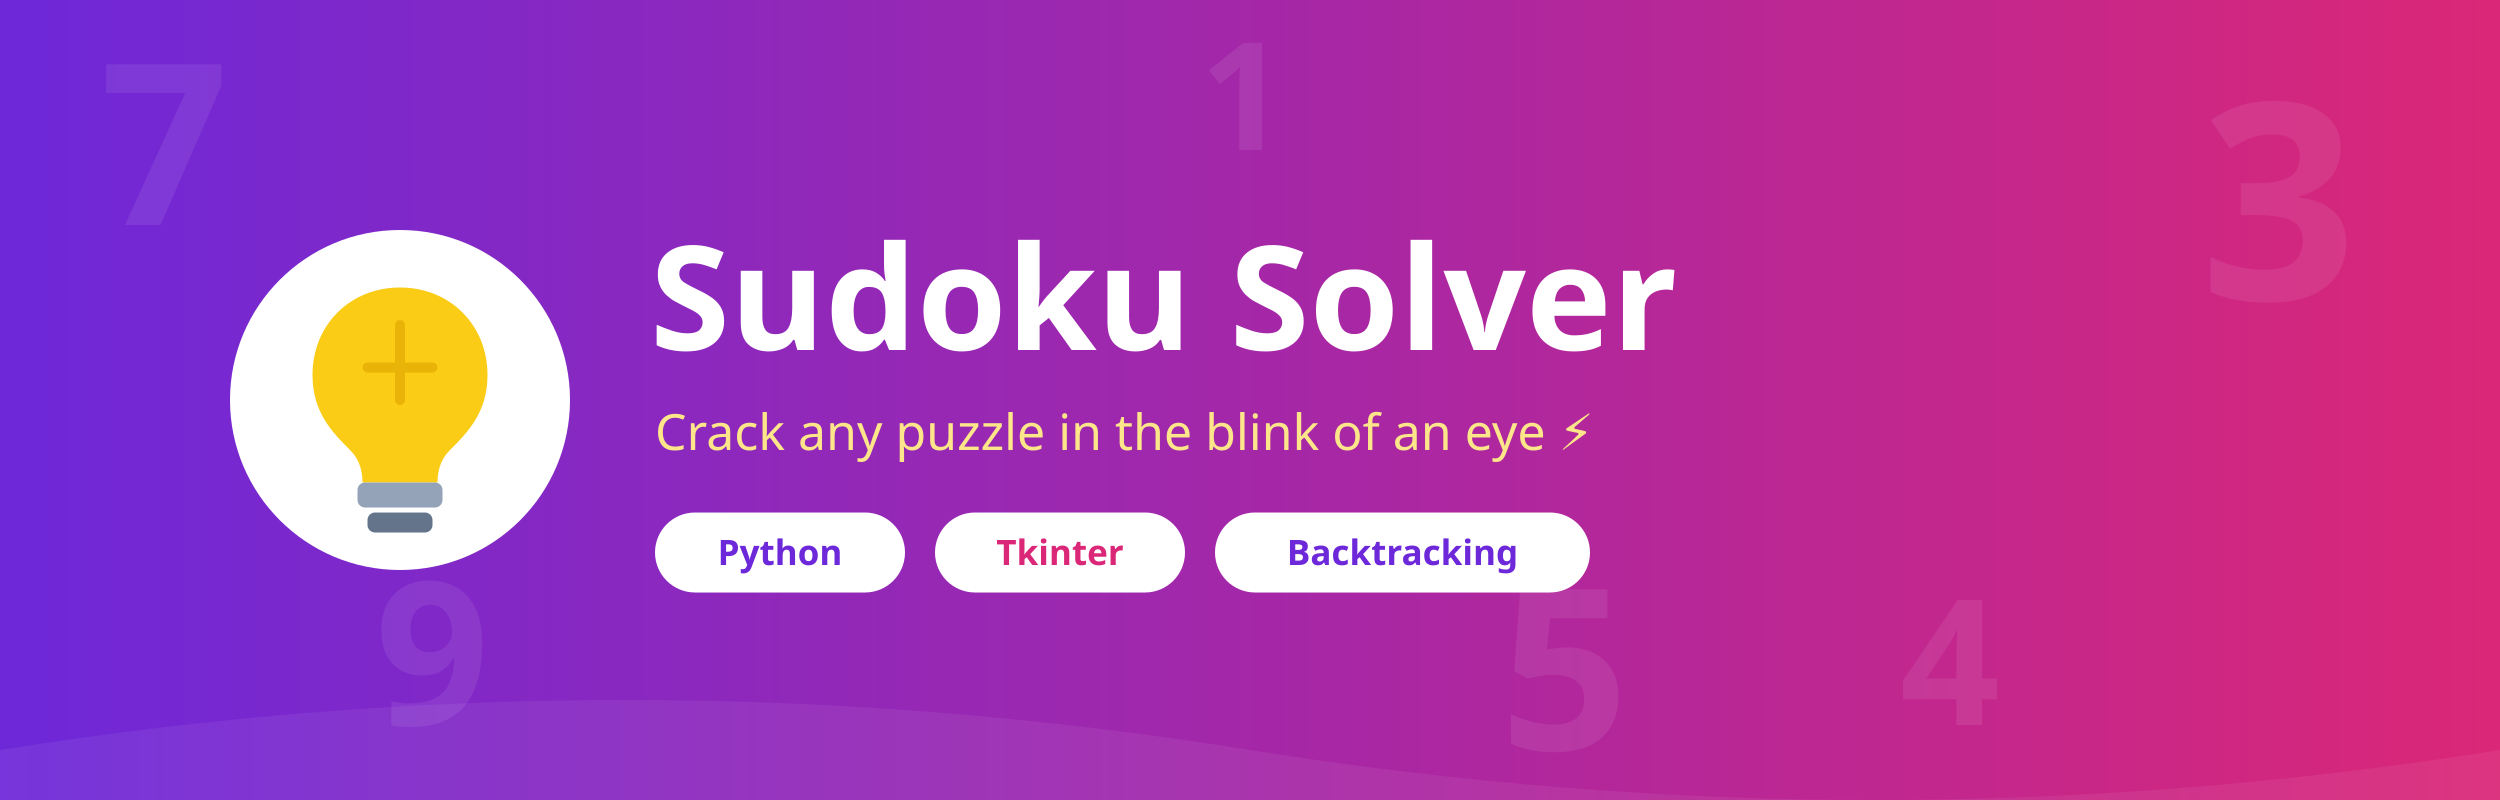
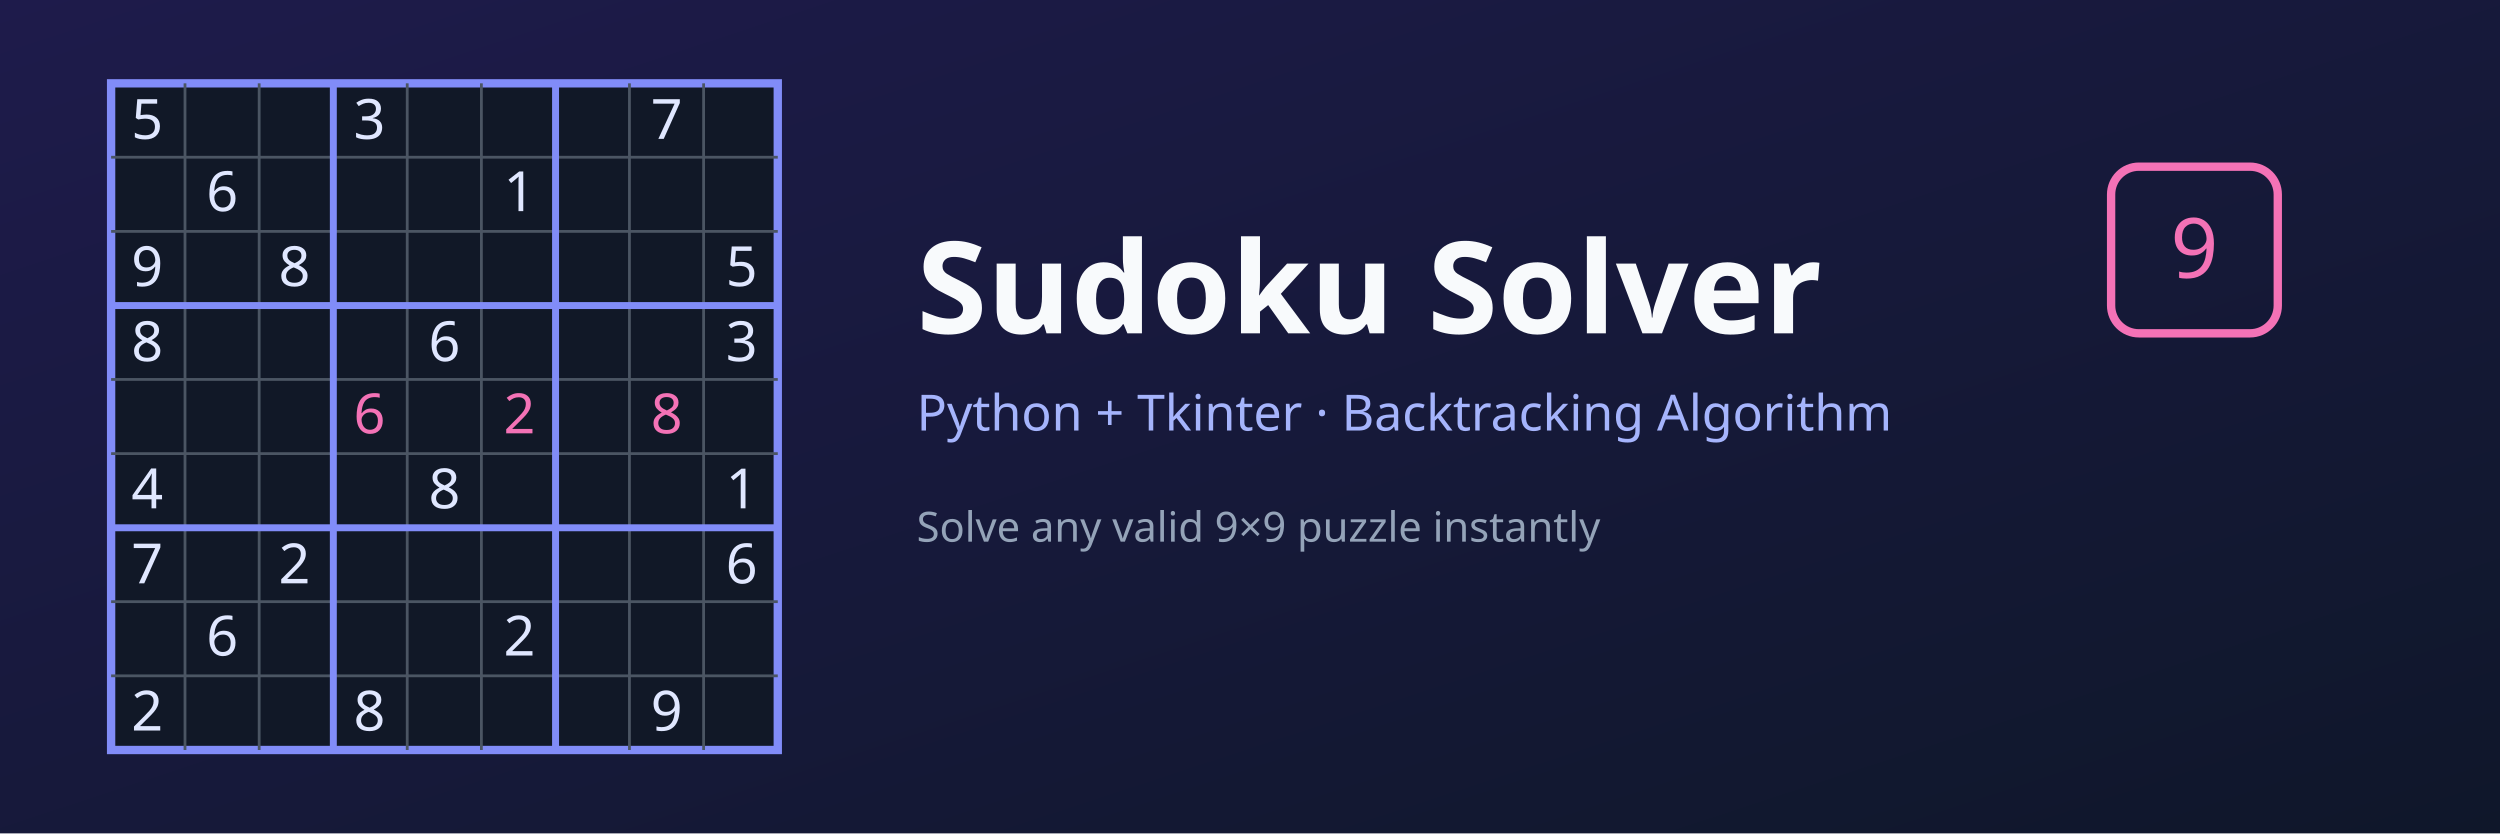
- <svg xmlns="http://www.w3.org/2000/svg" viewBox="0 0 1000 320">
+ <svg xmlns="http://www.w3.org/2000/svg" viewBox="0 0 900 300">
  <defs>
-     <linearGradient id="bg2" x1="0%" y1="0%" x2="100%" y2="0%">
-       <stop offset="0%" stop-color="#6d28d9" />
-       <stop offset="100%" stop-color="#db2777" />
+     <linearGradient id="bg" x1="0%" y1="0%" x2="100%" y2="100%">
+       <stop offset="0%" stop-color="#1e1b4b" />
+       <stop offset="100%" stop-color="#0f172a" />
    </linearGradient>
  </defs>
-   <rect width="1000" height="320" fill="url(#bg2)" />
-   <g fill="#ffffff" opacity="0.08" font-family="Arial Black, sans-serif" font-weight="900">
-     <text x="40" y="90" font-size="90">7</text>
-     <text x="880" y="120" font-size="110">3</text>
-     <text x="150" y="290" font-size="80">9</text>
-     <text x="760" y="290" font-size="70">4</text>
-     <text x="480" y="60" font-size="60">1</text>
-     <text x="600" y="300" font-size="90">5</text>
-   </g>
-   <g transform="translate(90,90)">
-     <circle cx="70" cy="70" r="68" fill="#ffffff" />
-     <g transform="translate(35,25)">
-       <path d="M35 0 C15 0 0 15 0 35 C0 50 8 58 15 65 C18 68 20 72 20 78 L50 78 C50 72 52 68 55 65 C62 58 70 50 70 35 C70 15 55 0 35 0 Z" fill="#facc15" />
-       <rect x="18" y="78" width="34" height="10" rx="3" fill="#94a3b8" />
-       <rect x="22" y="90" width="26" height="8" rx="3" fill="#64748b" />
-       <path d="M35 15 L35 45 M22 32 L48 32" stroke="#eab308" stroke-width="4" stroke-linecap="round" />
+   <rect width="900" height="300" fill="url(#bg)" />
+   <g transform="translate(40,30)">
+     <rect x="0" y="0" width="240" height="240" fill="#111827" stroke="#818cf8" stroke-width="3" />
+     <g stroke="#4b5563" stroke-width="1">
+       <line x1="26.6" y1="0" x2="26.6" y2="240" />
+       <line x1="53.3" y1="0" x2="53.3" y2="240" />
+       <line x1="106.6" y1="0" x2="106.6" y2="240" />
+       <line x1="133.3" y1="0" x2="133.3" y2="240" />
+       <line x1="186.6" y1="0" x2="186.6" y2="240" />
+       <line x1="213.3" y1="0" x2="213.3" y2="240" />
+       <line x1="0" y1="26.6" x2="240" y2="26.6" />
+       <line x1="0" y1="53.3" x2="240" y2="53.3" />
+       <line x1="0" y1="106.6" x2="240" y2="106.6" />
+       <line x1="0" y1="133.3" x2="240" y2="133.3" />
+       <line x1="0" y1="186.6" x2="240" y2="186.6" />
+       <line x1="0" y1="213.3" x2="240" y2="213.3" />
+     </g>
+     <g stroke="#818cf8" stroke-width="2.5">
+       <line x1="80" y1="0" x2="80" y2="240" />
+       <line x1="160" y1="0" x2="160" y2="240" />
+       <line x1="0" y1="80" x2="240" y2="80" />
+       <line x1="0" y1="160" x2="240" y2="160" />
+     </g>
+     <g fill="#e0e7ff" font-family="Trebuchet MS, sans-serif" font-size="20" text-anchor="middle">
+       <text x="13" y="20">5</text>
+       <text x="93" y="20">3</text>
+       <text x="200" y="20">7</text>
+       <text x="40" y="46">6</text>
+       <text x="147" y="46">1</text>
+       <text x="13" y="73">9</text>
+       <text x="66" y="73">8</text>
+       <text x="227" y="73">5</text>
+       <text x="13" y="100">8</text>
+       <text x="120" y="100">6</text>
+       <text x="227" y="100">3</text>
+       <g fill="#f472b6">
+         <text x="93" y="126">6</text>
+         <text x="147" y="126">2</text>
+         <text x="200" y="126">8</text>
+       </g>
+       <text x="13" y="153">4</text>
+       <text x="120" y="153">8</text>
+       <text x="227" y="153">1</text>
+       <text x="13" y="180">7</text>
+       <text x="66" y="180">2</text>
+       <text x="227" y="180">6</text>
+       <text x="40" y="206">6</text>
+       <text x="147" y="206">2</text>
+       <text x="13" y="233">2</text>
+       <text x="93" y="233">8</text>
+       <text x="200" y="233">9</text>
    </g>
  </g>
-   <g font-family="Poppins, Verdana, sans-serif">
-     <text x="260" y="140" font-size="58" font-weight="bold" fill="#ffffff">Sudoku Solver</text>
-     <text x="262" y="180" font-size="20" fill="#fde68a">Crack any puzzle in the blink of an eye ⚡</text>
-     <g font-size="14" font-weight="bold" font-family="Verdana, sans-serif">
-       <rect x="262" y="205" width="100" height="32" rx="16" fill="#ffffff" />
-       <text x="312" y="226" text-anchor="middle" fill="#6d28d9">Python</text>
-       <rect x="374" y="205" width="100" height="32" rx="16" fill="#ffffff" />
-       <text x="424" y="226" text-anchor="middle" fill="#db2777">Tkinter</text>
-       <rect x="486" y="205" width="150" height="32" rx="16" fill="#ffffff" />
-       <text x="561" y="226" text-anchor="middle" fill="#6d28d9">Backtracking</text>
-     </g>
+   <g font-family="Trebuchet MS, Verdana, sans-serif">
+     <text x="330" y="120" font-size="46" font-weight="bold" fill="#f8fafc">Sudoku Solver</text>
+     <text x="330" y="155" font-size="18" fill="#a5b4fc">Python + Tkinter · Backtracking Algorithm</text>
+     <text x="330" y="195" font-size="15" fill="#94a3b8">Solve any valid 9×9 puzzle instantly</text>
  </g>
-   <path d="M0 300 Q 250 260 500 300 T 1000 300 V320 H0 Z" fill="#ffffff" opacity="0.06" />
+   <g transform="translate(760,60)">
+     <rect x="0" y="0" width="60" height="60" rx="10" fill="none" stroke="#f472b6" stroke-width="3" />
+     <text x="30" y="40" font-size="30" fill="#f472b6" text-anchor="middle" font-family="Trebuchet MS, sans-serif">9</text>
+   </g>
</svg>
